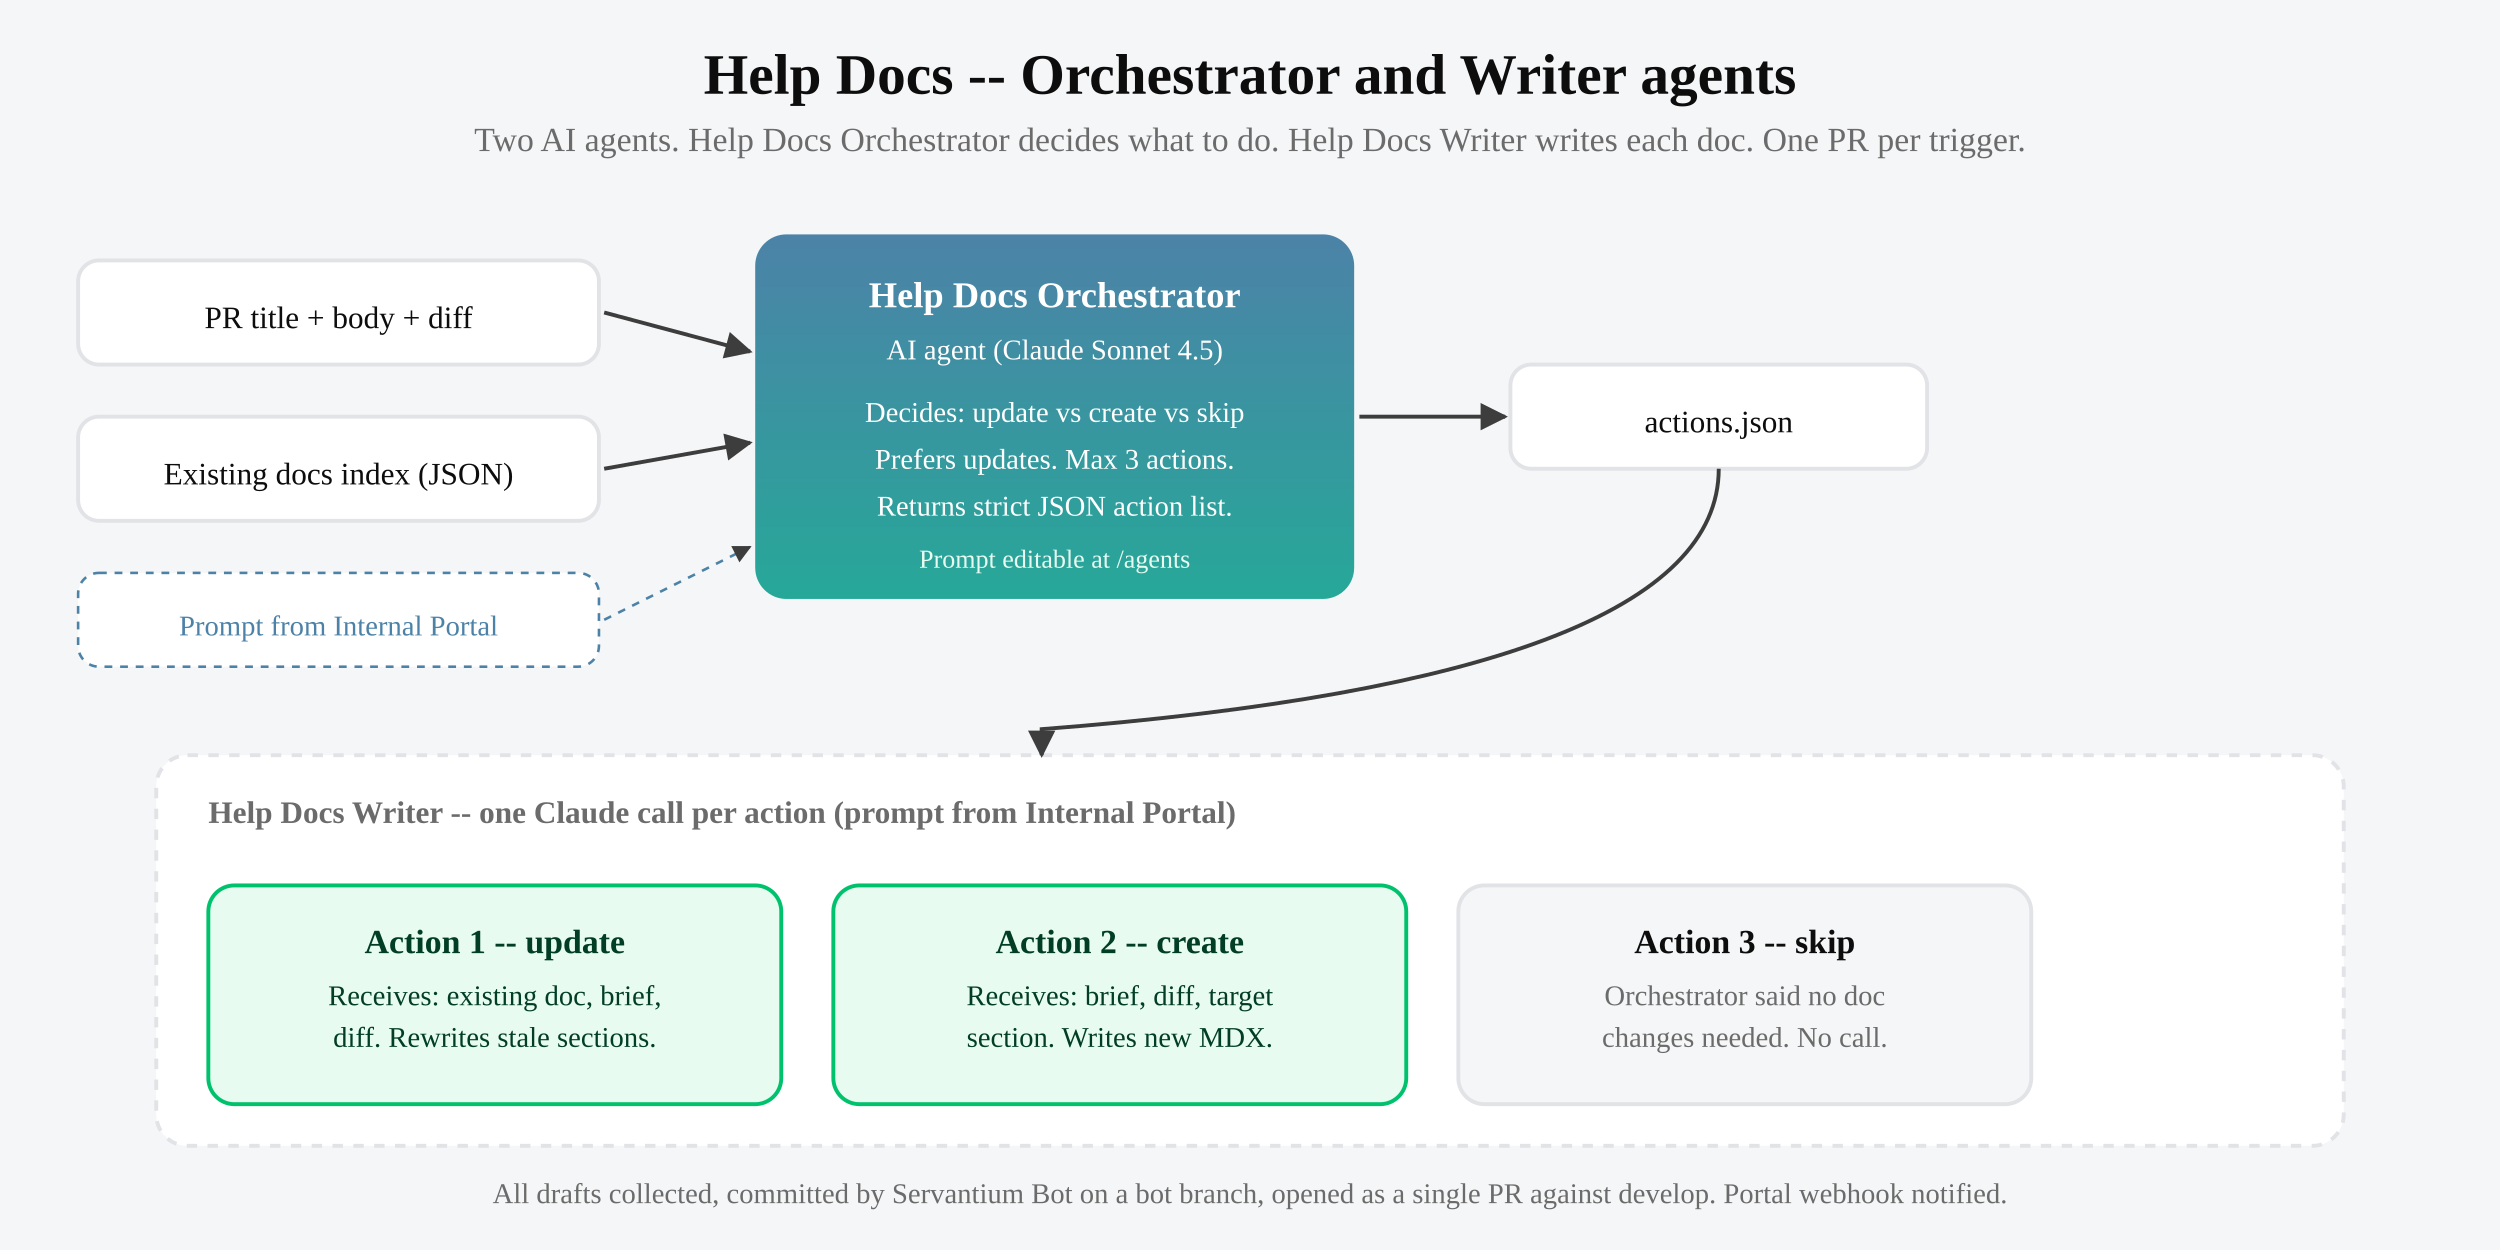
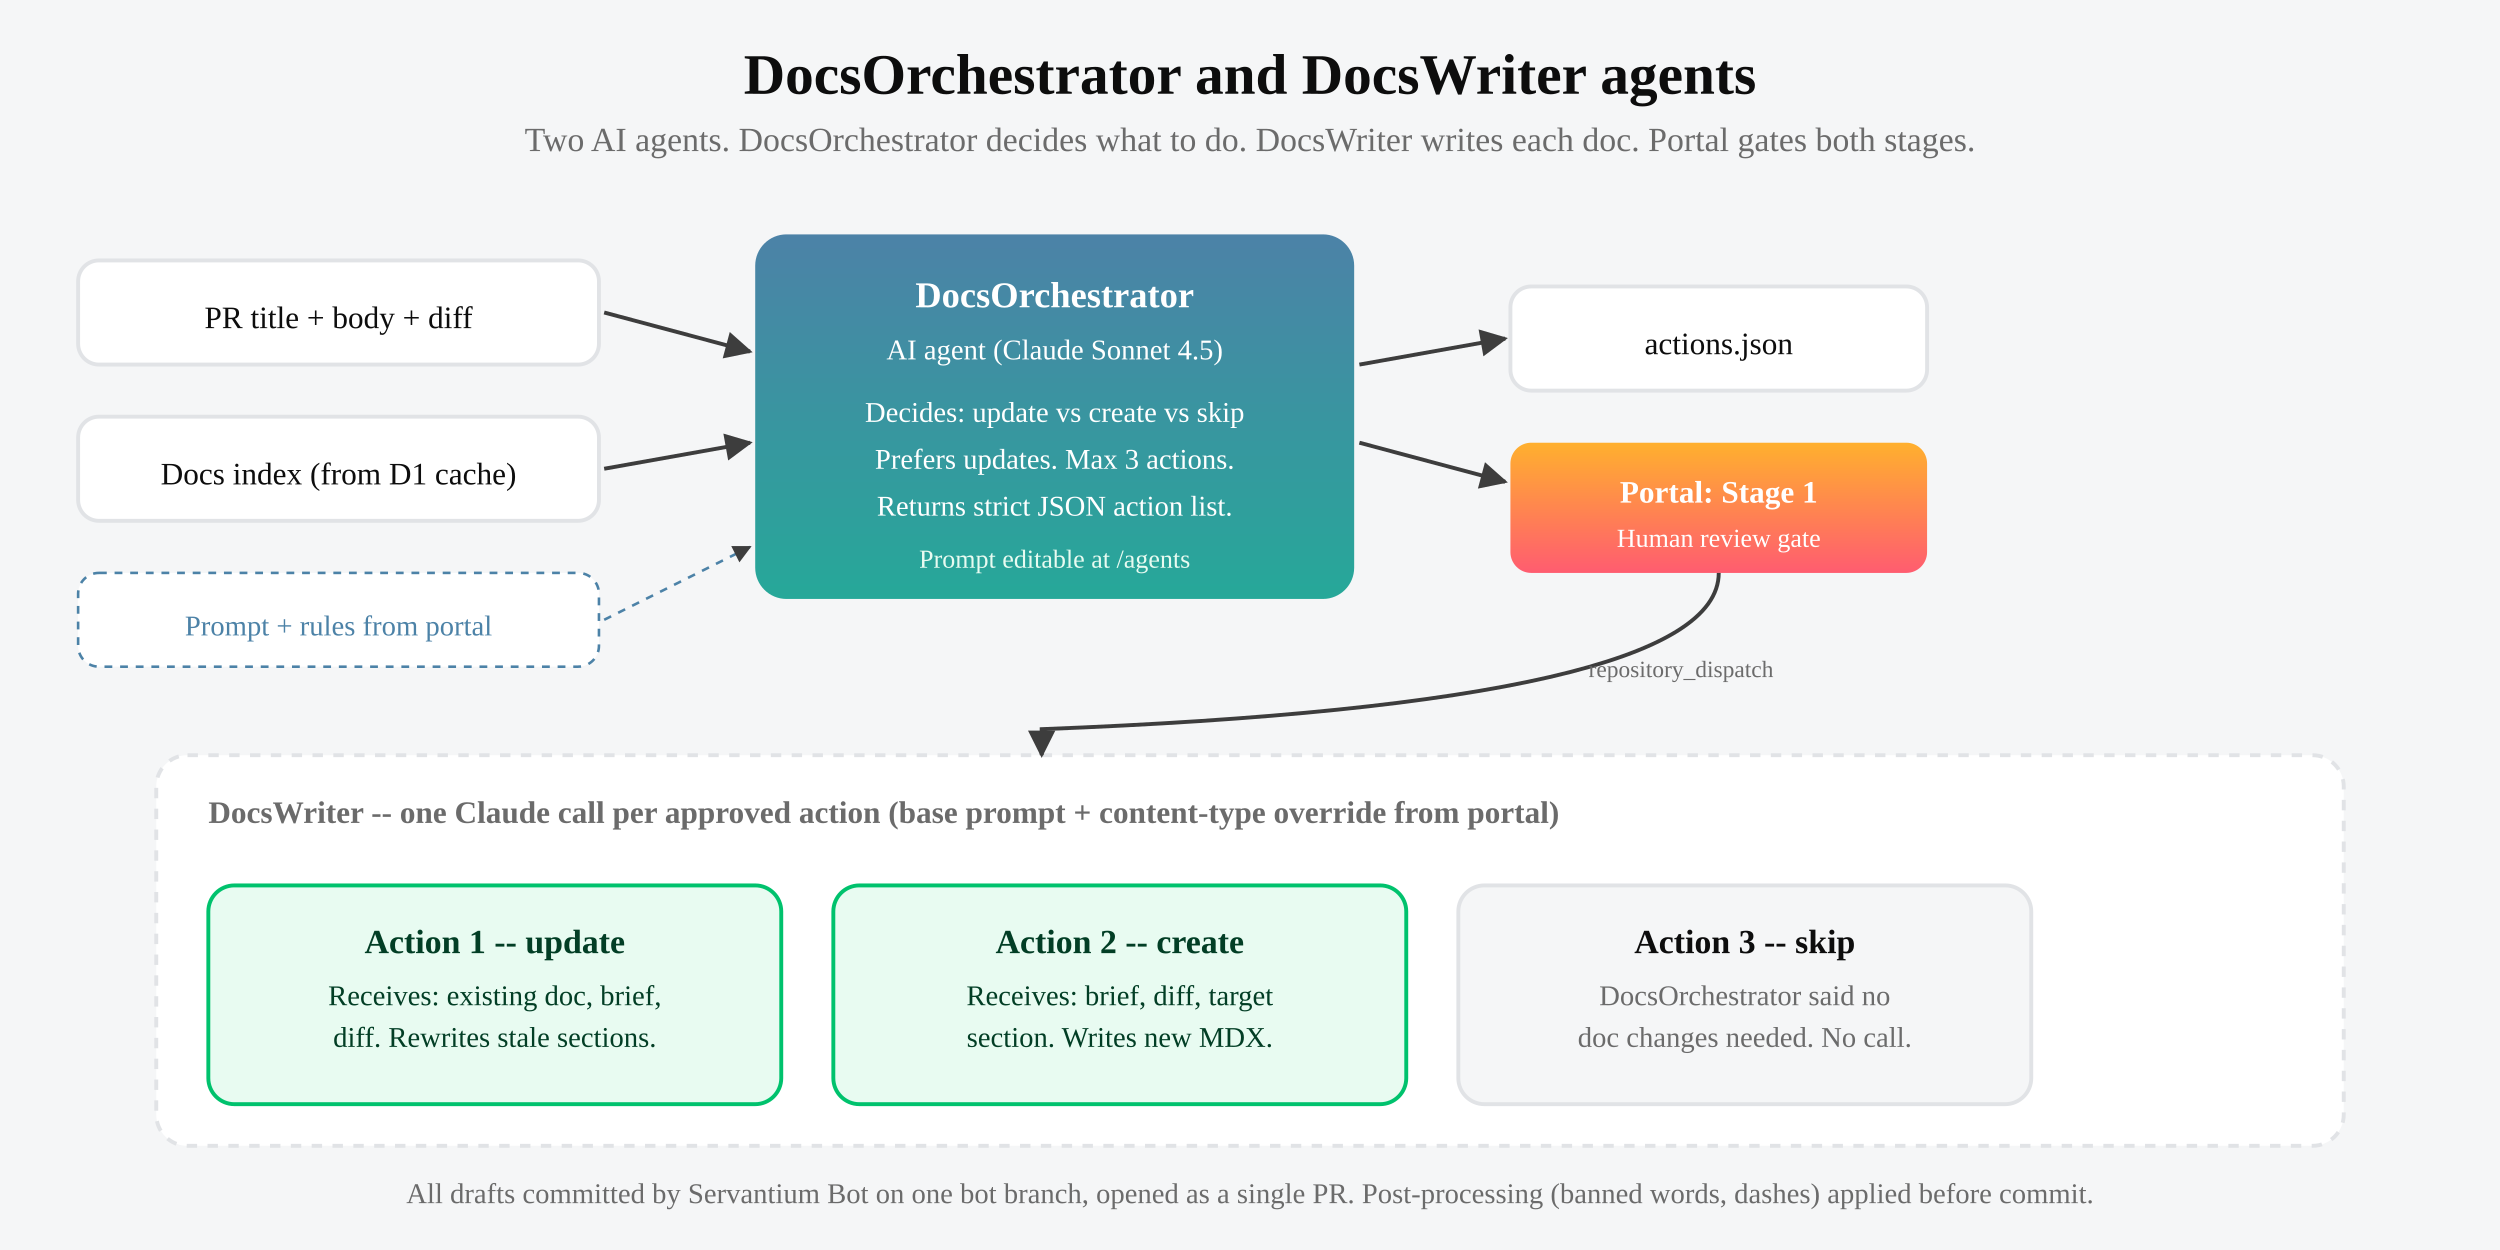
<svg xmlns="http://www.w3.org/2000/svg" viewBox="0 0 960 480" font-family="Source Sans 3, system-ui, sans-serif">
  <defs>
    <linearGradient id="agentFill2" x1="0" y1="0" x2="0" y2="1">
      <stop offset="0%" stop-color="#4C82A7" />
      <stop offset="100%" stop-color="#26A899" />
    </linearGradient>
+     <linearGradient id="portalFill2" x1="0" y1="0" x2="0" y2="1">
+       <stop offset="0%" stop-color="#FFB02E" />
+       <stop offset="100%" stop-color="#FF5C70" />
+     </linearGradient>
    <marker id="arrow2" viewBox="0 0 10 10" refX="9" refY="5" markerWidth="7" markerHeight="7" orient="auto-start-reverse">
      <path d="M0,0 L10,5 L0,10 z" fill="#3d3d3d" />
    </marker>
  </defs>
  <rect width="960" height="480" fill="#F5F6F7" />
-   <text x="480" y="36" text-anchor="middle" font-size="22" font-weight="700" fill="#0D0D0D">Help Docs -- Orchestrator and Writer agents</text>
-   <text x="480" y="58" text-anchor="middle" font-size="13" fill="#6b6b6b">Two AI agents. Help Docs Orchestrator decides what to do. Help Docs Writer writes each doc. One PR per trigger.</text>
+   <text x="480" y="36" text-anchor="middle" font-size="22" font-weight="700" fill="#0D0D0D">DocsOrchestrator and DocsWriter agents</text>
+   <text x="480" y="58" text-anchor="middle" font-size="13" fill="#6b6b6b">Two AI agents. DocsOrchestrator decides what to do. DocsWriter writes each doc. Portal gates both stages.</text>
  <rect x="30" y="100" width="200" height="40" rx="8" fill="#ffffff" stroke="#E1E3E6" stroke-width="1.5" />
  <text x="130" y="126" text-anchor="middle" font-size="12" fill="#0D0D0D">PR title + body + diff</text>
  <rect x="30" y="160" width="200" height="40" rx="8" fill="#ffffff" stroke="#E1E3E6" stroke-width="1.5" />
-   <text x="130" y="186" text-anchor="middle" font-size="12" fill="#0D0D0D">Existing docs index (JSON)</text>
+   <text x="130" y="186" text-anchor="middle" font-size="12" fill="#0D0D0D">Docs index (from D1 cache)</text>
  <rect x="30" y="220" width="200" height="36" rx="8" fill="#ffffff" stroke="#4C82A7" stroke-width="1" stroke-dasharray="3 3" />
-   <text x="130" y="244" text-anchor="middle" font-size="11" fill="#4C82A7">Prompt from Internal Portal</text>
+   <text x="130" y="244" text-anchor="middle" font-size="11" fill="#4C82A7">Prompt + rules from portal</text>
  <rect x="290" y="90" width="230" height="140" rx="12" fill="url(#agentFill2)" />
-   <text x="405" y="118" text-anchor="middle" font-size="14" font-weight="700" fill="#ffffff">Help Docs Orchestrator</text>
+   <text x="405" y="118" text-anchor="middle" font-size="14" font-weight="700" fill="#ffffff">DocsOrchestrator</text>
  <text x="405" y="138" text-anchor="middle" font-size="11" fill="#ffffff">AI agent (Claude Sonnet 4.5)</text>
  <text x="405" y="162" text-anchor="middle" font-size="11" fill="#ffffff">Decides: update vs create vs skip</text>
  <text x="405" y="180" text-anchor="middle" font-size="11" fill="#ffffff">Prefers updates. Max 3 actions.</text>
  <text x="405" y="198" text-anchor="middle" font-size="11" fill="#ffffff">Returns strict JSON action list.</text>
  <text x="405" y="218" text-anchor="middle" font-size="10" fill="#E8FBF1">Prompt editable at /agents</text>
-   <rect x="580" y="140" width="160" height="40" rx="8" fill="#ffffff" stroke="#E1E3E6" stroke-width="1.5" />
-   <text x="660" y="166" text-anchor="middle" font-size="12" fill="#0D0D0D">actions.json</text>
+   <rect x="580" y="110" width="160" height="40" rx="8" fill="#ffffff" stroke="#E1E3E6" stroke-width="1.5" />
+   <text x="660" y="136" text-anchor="middle" font-size="12" fill="#0D0D0D">actions.json</text>
+   <rect x="580" y="170" width="160" height="50" rx="8" fill="url(#portalFill2)" />
+   <text x="660" y="193" text-anchor="middle" font-size="12" font-weight="700" fill="#ffffff">Portal: Stage 1</text>
+   <text x="660" y="210" text-anchor="middle" font-size="10" fill="#ffffff">Human review gate</text>
  <line x1="232" y1="120" x2="288" y2="135" stroke="#3d3d3d" stroke-width="1.5" marker-end="url(#arrow2)" />
  <line x1="232" y1="180" x2="288" y2="170" stroke="#3d3d3d" stroke-width="1.5" marker-end="url(#arrow2)" />
  <line x1="232" y1="238" x2="288" y2="210" stroke="#4C82A7" stroke-width="1" stroke-dasharray="3 3" marker-end="url(#arrow2)" />
-   <line x1="522" y1="160" x2="578" y2="160" stroke="#3d3d3d" stroke-width="1.5" marker-end="url(#arrow2)" />
+   <line x1="522" y1="140" x2="578" y2="130" stroke="#3d3d3d" stroke-width="1.5" marker-end="url(#arrow2)" />
+   <line x1="522" y1="170" x2="578" y2="185" stroke="#3d3d3d" stroke-width="1.5" marker-end="url(#arrow2)" />
  <rect x="60" y="290" width="840" height="150" rx="12" fill="#ffffff" stroke="#E1E3E6" stroke-width="1.5" stroke-dasharray="4 4" />
-   <text x="80" y="316" font-size="12" font-weight="700" fill="#6b6b6b">Help Docs Writer -- one Claude call per action (prompt from Internal Portal)</text>
+   <text x="80" y="316" font-size="12" font-weight="700" fill="#6b6b6b">DocsWriter -- one Claude call per approved action (base prompt + content-type override from portal)</text>
  <rect x="80" y="340" width="220" height="84" rx="10" fill="#E8FBF1" stroke="#00C26D" stroke-width="1.5" />
  <text x="190" y="366" text-anchor="middle" font-size="13" font-weight="700" fill="#023E25">Action 1 -- update</text>
  <text x="190" y="386" text-anchor="middle" font-size="11" fill="#023E25">Receives: existing doc, brief,</text>
  <text x="190" y="402" text-anchor="middle" font-size="11" fill="#023E25">diff. Rewrites stale sections.</text>
  <rect x="320" y="340" width="220" height="84" rx="10" fill="#E8FBF1" stroke="#00C26D" stroke-width="1.5" />
  <text x="430" y="366" text-anchor="middle" font-size="13" font-weight="700" fill="#023E25">Action 2 -- create</text>
  <text x="430" y="386" text-anchor="middle" font-size="11" fill="#023E25">Receives: brief, diff, target</text>
  <text x="430" y="402" text-anchor="middle" font-size="11" fill="#023E25">section. Writes new MDX.</text>
  <rect x="560" y="340" width="220" height="84" rx="10" fill="#F5F6F7" stroke="#E1E3E6" stroke-width="1.5" />
  <text x="670" y="366" text-anchor="middle" font-size="13" font-weight="700" fill="#0D0D0D">Action 3 -- skip</text>
-   <text x="670" y="386" text-anchor="middle" font-size="11" fill="#6b6b6b">Orchestrator said no doc</text>
-   <text x="670" y="402" text-anchor="middle" font-size="11" fill="#6b6b6b">changes needed. No call.</text>
-   <path d="M 660 180 Q 660 260 400 280 L 400 290" fill="none" stroke="#3d3d3d" stroke-width="1.5" marker-end="url(#arrow2)" />
-   <text x="480" y="462" text-anchor="middle" font-size="11" fill="#6b6b6b">All drafts collected, committed by Servantium Bot on a bot branch, opened as a single PR against develop. Portal webhook notified.</text>
+   <text x="670" y="386" text-anchor="middle" font-size="11" fill="#6b6b6b">DocsOrchestrator said no</text>
+   <text x="670" y="402" text-anchor="middle" font-size="11" fill="#6b6b6b">doc changes needed. No call.</text>
+   <path d="M 660 220 Q 660 270 400 280 L 400 290" fill="none" stroke="#3d3d3d" stroke-width="1.5" marker-end="url(#arrow2)" />
+   <text x="610" y="260" font-size="9" fill="#6b6b6b">repository_dispatch</text>
+   <text x="480" y="462" text-anchor="middle" font-size="11" fill="#6b6b6b">All drafts committed by Servantium Bot on one bot branch, opened as a single PR. Post-processing (banned words, dashes) applied before commit.</text>
</svg>
